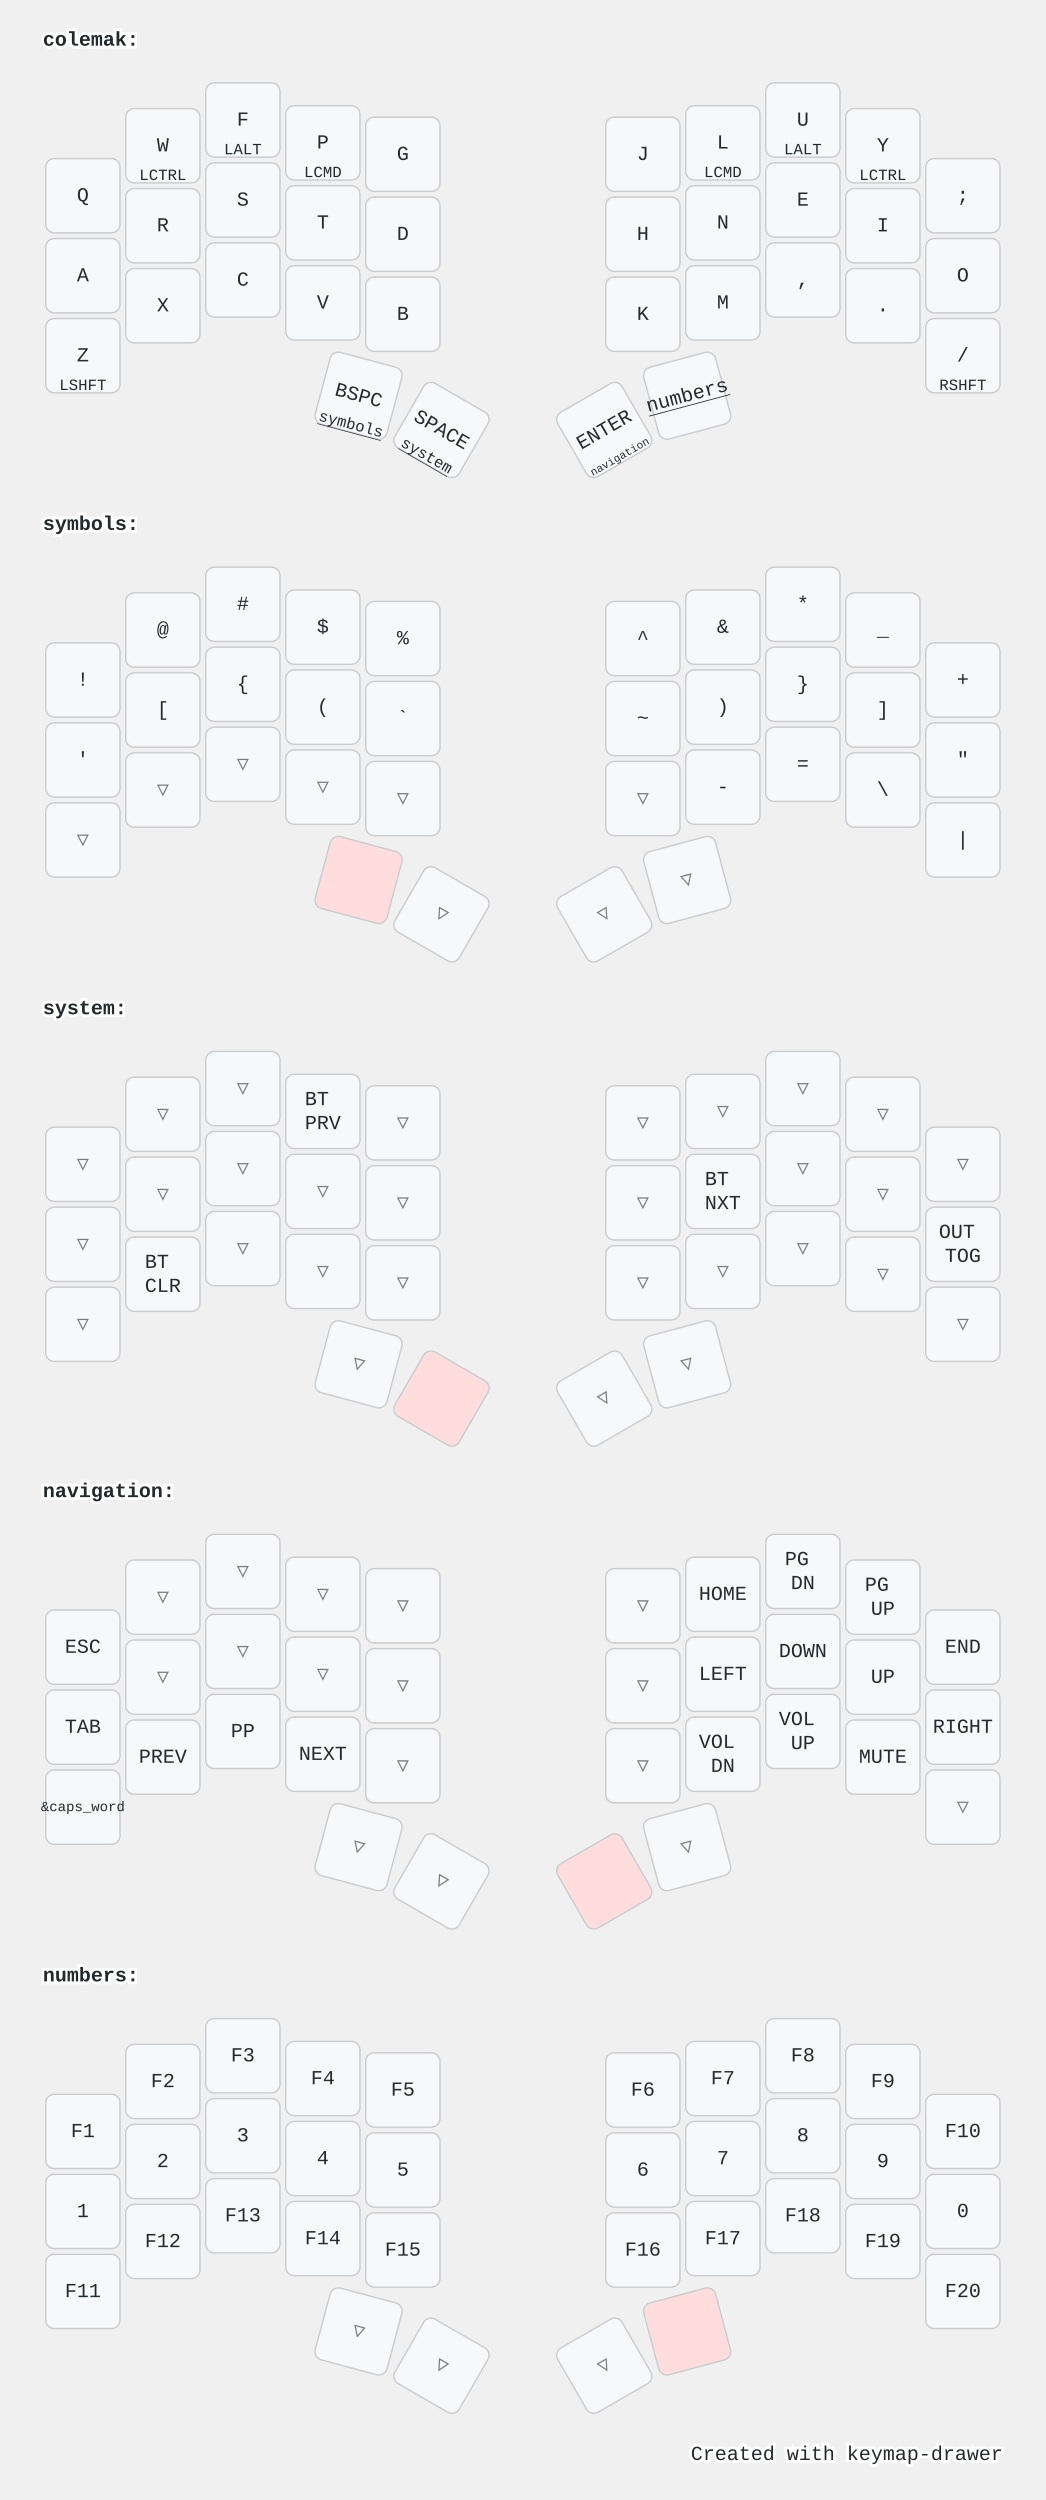
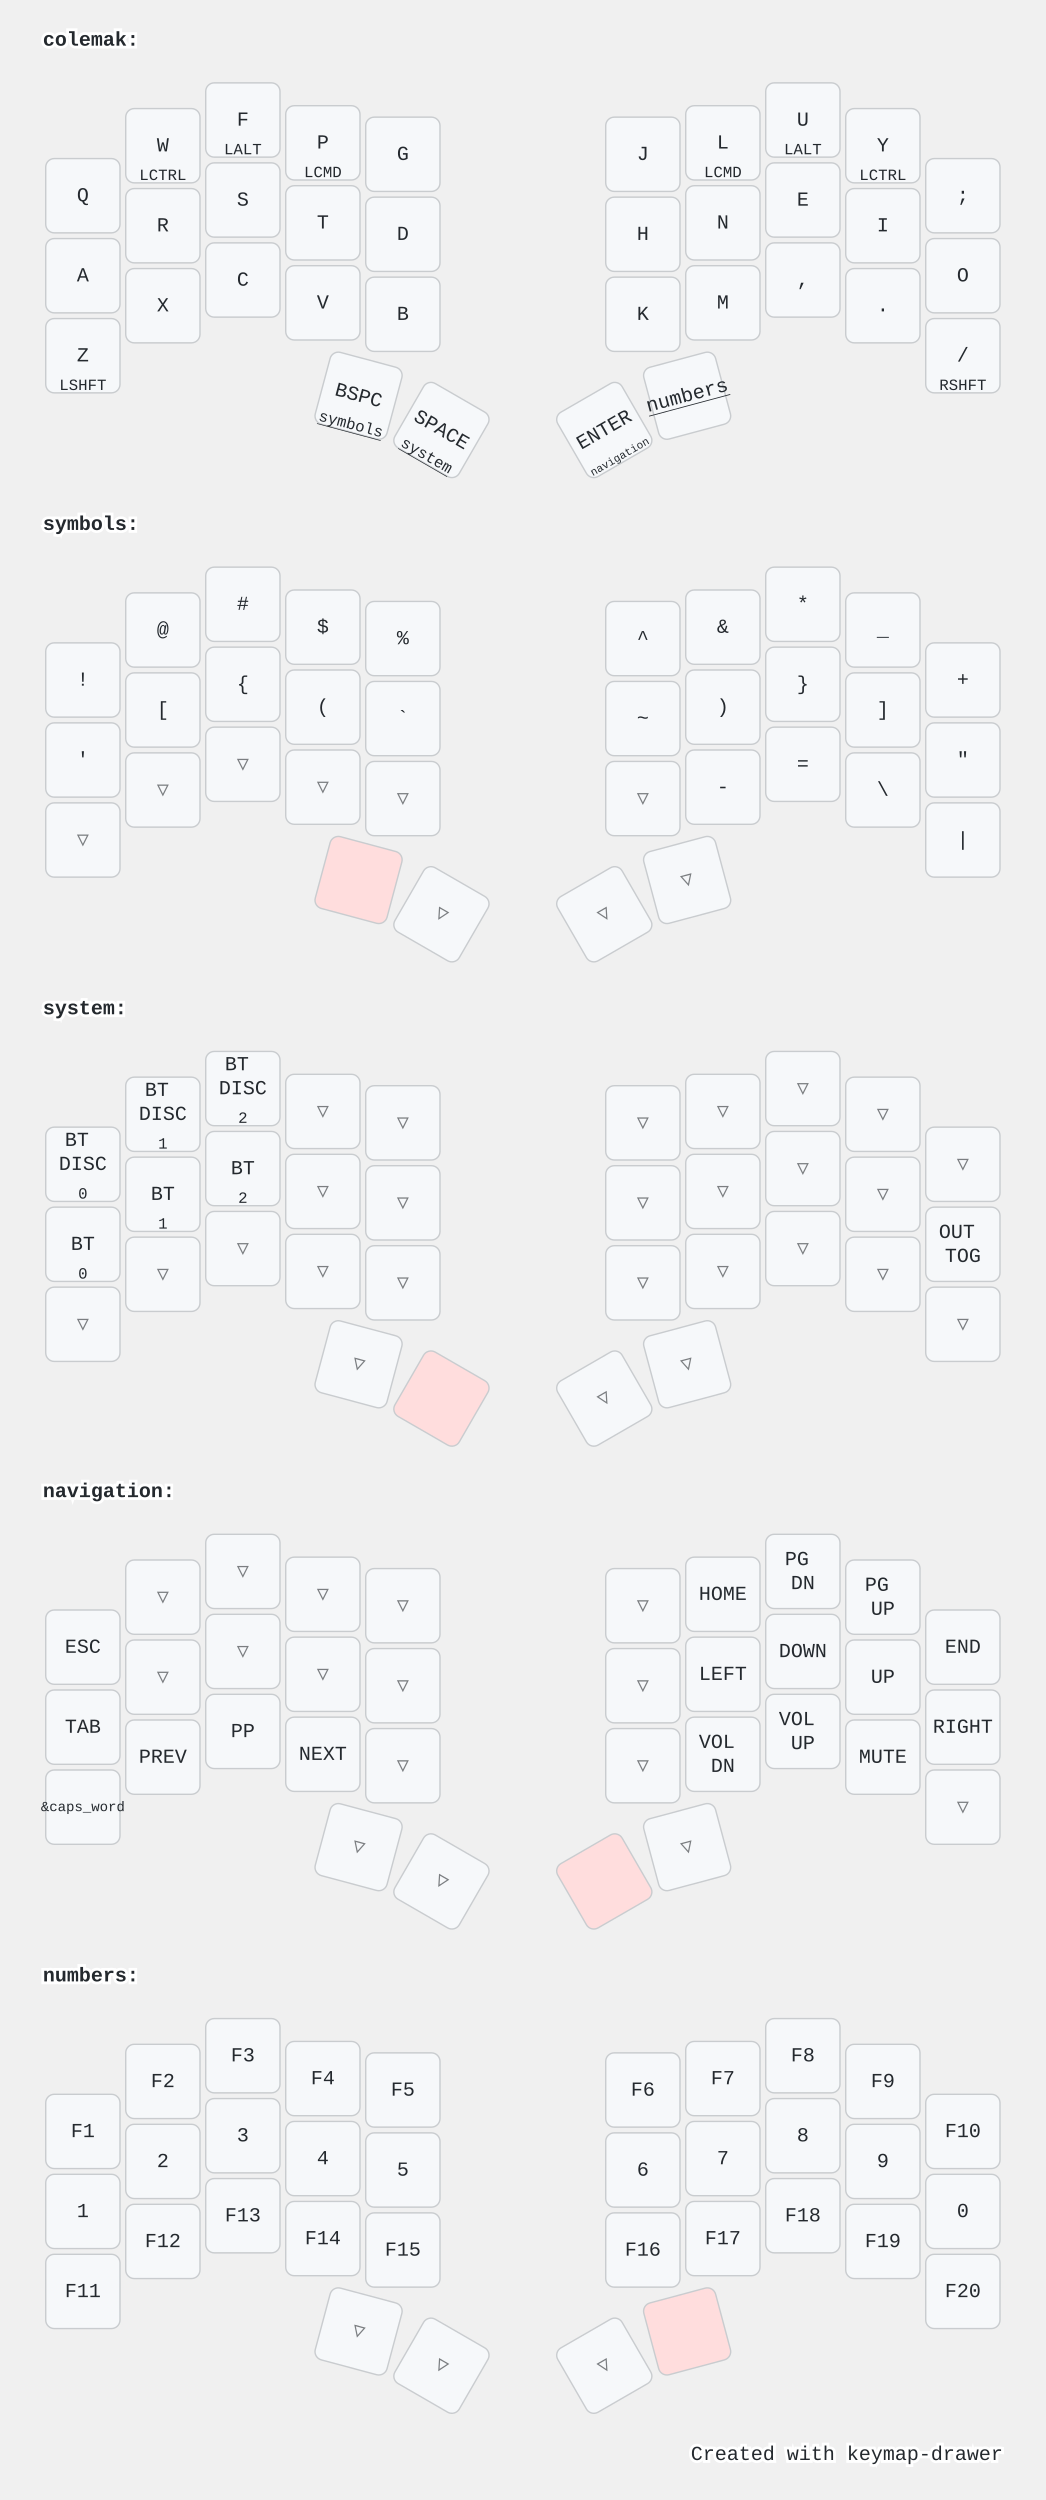
<svg xmlns="http://www.w3.org/2000/svg" width="732" height="1750" viewBox="0 0 732 1750" class="keymap">
  <style>/* inherit to force styles through use tags */
svg path {
    fill: inherit;
}

/* font and background color specifications */
svg.keymap {
    font-family: SFMono-Regular,Consolas,Liberation Mono,Menlo,monospace;
    font-size: 14px;
    font-kerning: normal;
    text-rendering: optimizeLegibility;
    fill: #24292e;
}

/* default key styling */
rect.key {
    fill: #f6f8fa;
}

rect.key, rect.combo {
    stroke: #c9cccf;
    stroke-width: 1;
}

/* default key side styling, only used is draw_key_sides is set */
rect.side {
    filter: brightness(90%);
}

/* color accent for combo boxes */
rect.combo, rect.combo-separate {
    fill: #cdf;
}

/* color accent for held keys */
rect.held, rect.combo.held {
    fill: #fdd;
}

/* color accent for ghost (optional) keys */
rect.ghost, rect.combo.ghost {
    stroke-dasharray: 4, 4;
    stroke-width: 2;
}

text {
    text-anchor: middle;
    dominant-baseline: middle;
}

/* styling for layer labels */
text.label {
    font-weight: bold;
    text-anchor: start;
    stroke: white;
    stroke-width: 4;
    paint-order: stroke;
}

/* styling for optional footer */
text.footer {
    text-anchor: end;
    dominant-baseline: auto;
    stroke: white;
    stroke-width: 4;
    paint-order: stroke;
}

/* styling for combo tap, and key hold/shifted label text */
text.combo, text.hold, text.shifted {
    font-size: 11px;
}

text.hold {
    text-anchor: middle;
    dominant-baseline: auto;
}

text.shifted {
    text-anchor: middle;
    dominant-baseline: hanging;
}

text.layer-activator {
    text-decoration: underline;
}

/* styling for hold/shifted label text in combo box */
text.combo.hold, text.combo.shifted {
    font-size: 8px;
}

/* lighter symbol for transparent keys */
text.trans {
    fill: #7b7e81;
}

/* styling for combo dendrons */
path.combo {
    stroke-width: 1;
    stroke: gray;
    fill: none;
}

/* Start Tabler Icons Cleanup */
/* cannot use height/width with glyphs */
.icon-tabler &gt; path {
    fill: inherit;
    stroke: inherit;
    stroke-width: 2;
}
/* hide tabler's default box */
.icon-tabler &gt; path[stroke="none"][fill="none"] {
    visibility: hidden;
}
/* End Tabler Icons Cleanup */

@media (prefers-color-scheme: dark) {
svg.keymap { fill: #d1d6db; }
rect.key { fill: #3f4750; }
rect.key, rect.combo { stroke: #60666c; }
rect.combo, rect.combo-separate { fill: #1f3d7a; }
rect.held, rect.combo.held { fill: #854747; }
text.label, text.footer { stroke: black; }
text.trans { fill: #7e8184; }
path.combo { stroke: #7f7f7f; }

}</style>
  <g transform="translate(30, 0)" class="layer-colemak">
    <text x="0" y="28" class="label" id="colemak">colemak:</text>
    <g transform="translate(0, 56)">
      <g transform="translate(28, 81)" class="key keypos-0">
        <rect rx="6" ry="6" x="-26" y="-26" width="52" height="52" class="key" />
        <text x="0" y="0" class="key tap">Q</text>
      </g>
      <g transform="translate(84, 46)" class="key keypos-1">
        <rect rx="6" ry="6" x="-26" y="-26" width="52" height="52" class="key" />
        <text x="0" y="0" class="key tap">W</text>
        <text x="0" y="24" class="key hold">LCTRL</text>
      </g>
      <g transform="translate(140, 28)" class="key keypos-2">
        <rect rx="6" ry="6" x="-26" y="-26" width="52" height="52" class="key" />
        <text x="0" y="0" class="key tap">F</text>
        <text x="0" y="24" class="key hold">LALT</text>
      </g>
      <g transform="translate(196, 44)" class="key keypos-3">
        <rect rx="6" ry="6" x="-26" y="-26" width="52" height="52" class="key" />
        <text x="0" y="0" class="key tap">P</text>
        <text x="0" y="24" class="key hold">LCMD</text>
      </g>
      <g transform="translate(252, 52)" class="key keypos-4">
        <rect rx="6" ry="6" x="-26" y="-26" width="52" height="52" class="key" />
        <text x="0" y="0" class="key tap">G</text>
      </g>
      <g transform="translate(420, 52)" class="key keypos-5">
        <rect rx="6" ry="6" x="-26" y="-26" width="52" height="52" class="key" />
        <text x="0" y="0" class="key tap">J</text>
      </g>
      <g transform="translate(476, 44)" class="key keypos-6">
        <rect rx="6" ry="6" x="-26" y="-26" width="52" height="52" class="key" />
        <text x="0" y="0" class="key tap">L</text>
        <text x="0" y="24" class="key hold">LCMD</text>
      </g>
      <g transform="translate(532, 28)" class="key keypos-7">
        <rect rx="6" ry="6" x="-26" y="-26" width="52" height="52" class="key" />
        <text x="0" y="0" class="key tap">U</text>
        <text x="0" y="24" class="key hold">LALT</text>
      </g>
      <g transform="translate(588, 46)" class="key keypos-8">
        <rect rx="6" ry="6" x="-26" y="-26" width="52" height="52" class="key" />
        <text x="0" y="0" class="key tap">Y</text>
        <text x="0" y="24" class="key hold">LCTRL</text>
      </g>
      <g transform="translate(644, 81)" class="key keypos-9">
        <rect rx="6" ry="6" x="-26" y="-26" width="52" height="52" class="key" />
        <text x="0" y="0" class="key tap">;</text>
      </g>
      <g transform="translate(28, 137)" class="key keypos-10">
        <rect rx="6" ry="6" x="-26" y="-26" width="52" height="52" class="key" />
        <text x="0" y="0" class="key tap">A</text>
      </g>
      <g transform="translate(84, 102)" class="key keypos-11">
        <rect rx="6" ry="6" x="-26" y="-26" width="52" height="52" class="key" />
        <text x="0" y="0" class="key tap">R</text>
      </g>
      <g transform="translate(140, 84)" class="key keypos-12">
        <rect rx="6" ry="6" x="-26" y="-26" width="52" height="52" class="key" />
        <text x="0" y="0" class="key tap">S</text>
      </g>
      <g transform="translate(196, 100)" class="key keypos-13">
        <rect rx="6" ry="6" x="-26" y="-26" width="52" height="52" class="key" />
        <text x="0" y="0" class="key tap">T</text>
      </g>
      <g transform="translate(252, 108)" class="key keypos-14">
        <rect rx="6" ry="6" x="-26" y="-26" width="52" height="52" class="key" />
        <text x="0" y="0" class="key tap">D</text>
      </g>
      <g transform="translate(420, 108)" class="key keypos-15">
        <rect rx="6" ry="6" x="-26" y="-26" width="52" height="52" class="key" />
        <text x="0" y="0" class="key tap">H</text>
      </g>
      <g transform="translate(476, 100)" class="key keypos-16">
        <rect rx="6" ry="6" x="-26" y="-26" width="52" height="52" class="key" />
        <text x="0" y="0" class="key tap">N</text>
      </g>
      <g transform="translate(532, 84)" class="key keypos-17">
        <rect rx="6" ry="6" x="-26" y="-26" width="52" height="52" class="key" />
        <text x="0" y="0" class="key tap">E</text>
      </g>
      <g transform="translate(588, 102)" class="key keypos-18">
        <rect rx="6" ry="6" x="-26" y="-26" width="52" height="52" class="key" />
        <text x="0" y="0" class="key tap">I</text>
      </g>
      <g transform="translate(644, 137)" class="key keypos-19">
        <rect rx="6" ry="6" x="-26" y="-26" width="52" height="52" class="key" />
        <text x="0" y="0" class="key tap">O</text>
      </g>
      <g transform="translate(28, 193)" class="key keypos-20">
        <rect rx="6" ry="6" x="-26" y="-26" width="52" height="52" class="key" />
        <text x="0" y="0" class="key tap">Z</text>
        <text x="0" y="24" class="key hold">LSHFT</text>
      </g>
      <g transform="translate(84, 158)" class="key keypos-21">
        <rect rx="6" ry="6" x="-26" y="-26" width="52" height="52" class="key" />
        <text x="0" y="0" class="key tap">X</text>
      </g>
      <g transform="translate(140, 140)" class="key keypos-22">
        <rect rx="6" ry="6" x="-26" y="-26" width="52" height="52" class="key" />
        <text x="0" y="0" class="key tap">C</text>
      </g>
      <g transform="translate(196, 156)" class="key keypos-23">
        <rect rx="6" ry="6" x="-26" y="-26" width="52" height="52" class="key" />
        <text x="0" y="0" class="key tap">V</text>
      </g>
      <g transform="translate(252, 164)" class="key keypos-24">
        <rect rx="6" ry="6" x="-26" y="-26" width="52" height="52" class="key" />
        <text x="0" y="0" class="key tap">B</text>
      </g>
      <g transform="translate(420, 164)" class="key keypos-25">
        <rect rx="6" ry="6" x="-26" y="-26" width="52" height="52" class="key" />
        <text x="0" y="0" class="key tap">K</text>
      </g>
      <g transform="translate(476, 156)" class="key keypos-26">
        <rect rx="6" ry="6" x="-26" y="-26" width="52" height="52" class="key" />
        <text x="0" y="0" class="key tap">M</text>
      </g>
      <g transform="translate(532, 140)" class="key keypos-27">
        <rect rx="6" ry="6" x="-26" y="-26" width="52" height="52" class="key" />
        <text x="0" y="0" class="key tap">,</text>
      </g>
      <g transform="translate(588, 158)" class="key keypos-28">
        <rect rx="6" ry="6" x="-26" y="-26" width="52" height="52" class="key" />
        <text x="0" y="0" class="key tap">.</text>
      </g>
      <g transform="translate(644, 193)" class="key keypos-29">
        <rect rx="6" ry="6" x="-26" y="-26" width="52" height="52" class="key" />
        <text x="0" y="0" class="key tap">/</text>
        <text x="0" y="24" class="key hold">RSHFT</text>
      </g>
      <g transform="translate(221, 221) rotate(15.0)" class="key keypos-30">
        <rect rx="6" ry="6" x="-26" y="-26" width="52" height="52" class="key" />
        <text x="0" y="0" class="key tap">BSPC</text>
        <a href="#symbols">
          <text x="0" y="24" class="key hold layer-activator">symbols</text>
        </a>
      </g>
      <g transform="translate(279, 245) rotate(30.0)" class="key keypos-31">
        <rect rx="6" ry="6" x="-26" y="-26" width="52" height="52" class="key" />
        <text x="0" y="0" class="key tap">SPACE</text>
        <a href="#system">
          <text x="0" y="24" class="key hold layer-activator">system</text>
        </a>
      </g>
      <g transform="translate(393, 245) rotate(-30.0)" class="key keypos-32">
        <rect rx="6" ry="6" x="-26" y="-26" width="52" height="52" class="key" />
        <text x="0" y="0" class="key tap">ENTER</text>
        <a href="#navigation">
          <text x="0" y="24" class="key hold layer-activator">
            <tspan style="font-size: 70%">navigation</tspan>
          </text>
        </a>
      </g>
      <g transform="translate(451, 221) rotate(-15.0)" class="key keypos-33">
        <rect rx="6" ry="6" x="-26" y="-26" width="52" height="52" class="key" />
        <a href="#numbers">
          <text x="0" y="0" class="key tap layer-activator">numbers</text>
        </a>
      </g>
    </g>
  </g>
  <g transform="translate(30, 339)" class="layer-symbols">
    <text x="0" y="28" class="label" id="symbols">symbols:</text>
    <g transform="translate(0, 56)">
      <g transform="translate(28, 81)" class="key keypos-0">
        <rect rx="6" ry="6" x="-26" y="-26" width="52" height="52" class="key" />
        <text x="0" y="0" class="key tap">!</text>
      </g>
      <g transform="translate(84, 46)" class="key keypos-1">
        <rect rx="6" ry="6" x="-26" y="-26" width="52" height="52" class="key" />
        <text x="0" y="0" class="key tap">@</text>
      </g>
      <g transform="translate(140, 28)" class="key keypos-2">
        <rect rx="6" ry="6" x="-26" y="-26" width="52" height="52" class="key" />
        <text x="0" y="0" class="key tap">#</text>
      </g>
      <g transform="translate(196, 44)" class="key keypos-3">
        <rect rx="6" ry="6" x="-26" y="-26" width="52" height="52" class="key" />
        <text x="0" y="0" class="key tap">$</text>
      </g>
      <g transform="translate(252, 52)" class="key keypos-4">
        <rect rx="6" ry="6" x="-26" y="-26" width="52" height="52" class="key" />
        <text x="0" y="0" class="key tap">%</text>
      </g>
      <g transform="translate(420, 52)" class="key keypos-5">
        <rect rx="6" ry="6" x="-26" y="-26" width="52" height="52" class="key" />
        <text x="0" y="0" class="key tap">^</text>
      </g>
      <g transform="translate(476, 44)" class="key keypos-6">
        <rect rx="6" ry="6" x="-26" y="-26" width="52" height="52" class="key" />
        <text x="0" y="0" class="key tap">&amp;</text>
      </g>
      <g transform="translate(532, 28)" class="key keypos-7">
        <rect rx="6" ry="6" x="-26" y="-26" width="52" height="52" class="key" />
        <text x="0" y="0" class="key tap">*</text>
      </g>
      <g transform="translate(588, 46)" class="key keypos-8">
        <rect rx="6" ry="6" x="-26" y="-26" width="52" height="52" class="key" />
        <text x="0" y="0" class="key tap">_</text>
      </g>
      <g transform="translate(644, 81)" class="key keypos-9">
        <rect rx="6" ry="6" x="-26" y="-26" width="52" height="52" class="key" />
        <text x="0" y="0" class="key tap">+</text>
      </g>
      <g transform="translate(28, 137)" class="key keypos-10">
        <rect rx="6" ry="6" x="-26" y="-26" width="52" height="52" class="key" />
        <text x="0" y="0" class="key tap">'</text>
      </g>
      <g transform="translate(84, 102)" class="key keypos-11">
        <rect rx="6" ry="6" x="-26" y="-26" width="52" height="52" class="key" />
        <text x="0" y="0" class="key tap">[</text>
      </g>
      <g transform="translate(140, 84)" class="key keypos-12">
        <rect rx="6" ry="6" x="-26" y="-26" width="52" height="52" class="key" />
        <text x="0" y="0" class="key tap">{</text>
      </g>
      <g transform="translate(196, 100)" class="key keypos-13">
        <rect rx="6" ry="6" x="-26" y="-26" width="52" height="52" class="key" />
        <text x="0" y="0" class="key tap">(</text>
      </g>
      <g transform="translate(252, 108)" class="key keypos-14">
        <rect rx="6" ry="6" x="-26" y="-26" width="52" height="52" class="key" />
        <text x="0" y="0" class="key tap">`</text>
      </g>
      <g transform="translate(420, 108)" class="key keypos-15">
        <rect rx="6" ry="6" x="-26" y="-26" width="52" height="52" class="key" />
        <text x="0" y="0" class="key tap">~</text>
      </g>
      <g transform="translate(476, 100)" class="key keypos-16">
        <rect rx="6" ry="6" x="-26" y="-26" width="52" height="52" class="key" />
        <text x="0" y="0" class="key tap">)</text>
      </g>
      <g transform="translate(532, 84)" class="key keypos-17">
        <rect rx="6" ry="6" x="-26" y="-26" width="52" height="52" class="key" />
        <text x="0" y="0" class="key tap">}</text>
      </g>
      <g transform="translate(588, 102)" class="key keypos-18">
        <rect rx="6" ry="6" x="-26" y="-26" width="52" height="52" class="key" />
        <text x="0" y="0" class="key tap">]</text>
      </g>
      <g transform="translate(644, 137)" class="key keypos-19">
        <rect rx="6" ry="6" x="-26" y="-26" width="52" height="52" class="key" />
        <text x="0" y="0" class="key tap">"</text>
      </g>
      <g transform="translate(28, 193)" class="key trans keypos-20">
        <rect rx="6" ry="6" x="-26" y="-26" width="52" height="52" class="key trans" />
        <text x="0" y="0" class="key trans tap">▽</text>
      </g>
      <g transform="translate(84, 158)" class="key trans keypos-21">
        <rect rx="6" ry="6" x="-26" y="-26" width="52" height="52" class="key trans" />
        <text x="0" y="0" class="key trans tap">▽</text>
      </g>
      <g transform="translate(140, 140)" class="key trans keypos-22">
        <rect rx="6" ry="6" x="-26" y="-26" width="52" height="52" class="key trans" />
        <text x="0" y="0" class="key trans tap">▽</text>
      </g>
      <g transform="translate(196, 156)" class="key trans keypos-23">
        <rect rx="6" ry="6" x="-26" y="-26" width="52" height="52" class="key trans" />
        <text x="0" y="0" class="key trans tap">▽</text>
      </g>
      <g transform="translate(252, 164)" class="key trans keypos-24">
        <rect rx="6" ry="6" x="-26" y="-26" width="52" height="52" class="key trans" />
        <text x="0" y="0" class="key trans tap">▽</text>
      </g>
      <g transform="translate(420, 164)" class="key trans keypos-25">
        <rect rx="6" ry="6" x="-26" y="-26" width="52" height="52" class="key trans" />
        <text x="0" y="0" class="key trans tap">▽</text>
      </g>
      <g transform="translate(476, 156)" class="key keypos-26">
        <rect rx="6" ry="6" x="-26" y="-26" width="52" height="52" class="key" />
        <text x="0" y="0" class="key tap">-</text>
      </g>
      <g transform="translate(532, 140)" class="key keypos-27">
        <rect rx="6" ry="6" x="-26" y="-26" width="52" height="52" class="key" />
        <text x="0" y="0" class="key tap">=</text>
      </g>
      <g transform="translate(588, 158)" class="key keypos-28">
        <rect rx="6" ry="6" x="-26" y="-26" width="52" height="52" class="key" />
        <text x="0" y="0" class="key tap">\</text>
      </g>
      <g transform="translate(644, 193)" class="key keypos-29">
        <rect rx="6" ry="6" x="-26" y="-26" width="52" height="52" class="key" />
        <text x="0" y="0" class="key tap">|</text>
      </g>
      <g transform="translate(221, 221) rotate(15.0)" class="key held keypos-30">
        <rect rx="6" ry="6" x="-26" y="-26" width="52" height="52" class="key held" />
      </g>
      <g transform="translate(279, 245) rotate(30.0)" class="key trans keypos-31">
        <rect rx="6" ry="6" x="-26" y="-26" width="52" height="52" class="key trans" />
        <text x="0" y="0" class="key trans tap">▽</text>
      </g>
      <g transform="translate(393, 245) rotate(-30.0)" class="key trans keypos-32">
        <rect rx="6" ry="6" x="-26" y="-26" width="52" height="52" class="key trans" />
        <text x="0" y="0" class="key trans tap">▽</text>
      </g>
      <g transform="translate(451, 221) rotate(-15.0)" class="key trans keypos-33">
        <rect rx="6" ry="6" x="-26" y="-26" width="52" height="52" class="key trans" />
        <text x="0" y="0" class="key trans tap">▽</text>
      </g>
    </g>
  </g>
  <g transform="translate(30, 678)" class="layer-system">
    <text x="0" y="28" class="label" id="system">system:</text>
    <g transform="translate(0, 56)">
-       <g transform="translate(28, 81)" class="key trans keypos-0">
-         <rect rx="6" ry="6" x="-26" y="-26" width="52" height="52" class="key trans" />
-         <text x="0" y="0" class="key trans tap">▽</text>
-       </g>
-       <g transform="translate(84, 46)" class="key trans keypos-1">
-         <rect rx="6" ry="6" x="-26" y="-26" width="52" height="52" class="key trans" />
-         <text x="0" y="0" class="key trans tap">▽</text>
-       </g>
-       <g transform="translate(140, 28)" class="key trans keypos-2">
-         <rect rx="6" ry="6" x="-26" y="-26" width="52" height="52" class="key trans" />
-         <text x="0" y="0" class="key trans tap">▽</text>
-       </g>
-       <g transform="translate(196, 44)" class="key keypos-3">
+       <g transform="translate(28, 81)" class="key keypos-0">
        <rect rx="6" ry="6" x="-26" y="-26" width="52" height="52" class="key" />
        <text x="0" y="0" class="key tap">
-           <tspan x="0" dy="-0.6em">BT</tspan>
-           <tspan x="0" dy="1.2em">PRV</tspan>
+           <tspan x="0" dy="-1.2em">BT</tspan>
+           <tspan x="0" dy="1.2em">DISC</tspan>
        </text>
+         <text x="0" y="24" class="key hold">0</text>
+       </g>
+       <g transform="translate(84, 46)" class="key keypos-1">
+         <rect rx="6" ry="6" x="-26" y="-26" width="52" height="52" class="key" />
+         <text x="0" y="0" class="key tap">
+           <tspan x="0" dy="-1.2em">BT</tspan>
+           <tspan x="0" dy="1.2em">DISC</tspan>
+         </text>
+         <text x="0" y="24" class="key hold">1</text>
+       </g>
+       <g transform="translate(140, 28)" class="key keypos-2">
+         <rect rx="6" ry="6" x="-26" y="-26" width="52" height="52" class="key" />
+         <text x="0" y="0" class="key tap">
+           <tspan x="0" dy="-1.2em">BT</tspan>
+           <tspan x="0" dy="1.2em">DISC</tspan>
+         </text>
+         <text x="0" y="24" class="key hold">2</text>
+       </g>
+       <g transform="translate(196, 44)" class="key trans keypos-3">
+         <rect rx="6" ry="6" x="-26" y="-26" width="52" height="52" class="key trans" />
+         <text x="0" y="0" class="key trans tap">▽</text>
      </g>
      <g transform="translate(252, 52)" class="key trans keypos-4">
        <rect rx="6" ry="6" x="-26" y="-26" width="52" height="52" class="key trans" />
        <text x="0" y="0" class="key trans tap">▽</text>
      </g>
      <g transform="translate(420, 52)" class="key trans keypos-5">
        <rect rx="6" ry="6" x="-26" y="-26" width="52" height="52" class="key trans" />
        <text x="0" y="0" class="key trans tap">▽</text>
      </g>
      <g transform="translate(476, 44)" class="key trans keypos-6">
        <rect rx="6" ry="6" x="-26" y="-26" width="52" height="52" class="key trans" />
        <text x="0" y="0" class="key trans tap">▽</text>
      </g>
      <g transform="translate(532, 28)" class="key trans keypos-7">
        <rect rx="6" ry="6" x="-26" y="-26" width="52" height="52" class="key trans" />
        <text x="0" y="0" class="key trans tap">▽</text>
      </g>
      <g transform="translate(588, 46)" class="key trans keypos-8">
        <rect rx="6" ry="6" x="-26" y="-26" width="52" height="52" class="key trans" />
        <text x="0" y="0" class="key trans tap">▽</text>
      </g>
      <g transform="translate(644, 81)" class="key trans keypos-9">
        <rect rx="6" ry="6" x="-26" y="-26" width="52" height="52" class="key trans" />
        <text x="0" y="0" class="key trans tap">▽</text>
      </g>
-       <g transform="translate(28, 137)" class="key trans keypos-10">
-         <rect rx="6" ry="6" x="-26" y="-26" width="52" height="52" class="key trans" />
-         <text x="0" y="0" class="key trans tap">▽</text>
-       </g>
-       <g transform="translate(84, 102)" class="key trans keypos-11">
-         <rect rx="6" ry="6" x="-26" y="-26" width="52" height="52" class="key trans" />
-         <text x="0" y="0" class="key trans tap">▽</text>
-       </g>
-       <g transform="translate(140, 84)" class="key trans keypos-12">
-         <rect rx="6" ry="6" x="-26" y="-26" width="52" height="52" class="key trans" />
-         <text x="0" y="0" class="key trans tap">▽</text>
+       <g transform="translate(28, 137)" class="key keypos-10">
+         <rect rx="6" ry="6" x="-26" y="-26" width="52" height="52" class="key" />
+         <text x="0" y="0" class="key tap">BT</text>
+         <text x="0" y="24" class="key hold">0</text>
+       </g>
+       <g transform="translate(84, 102)" class="key keypos-11">
+         <rect rx="6" ry="6" x="-26" y="-26" width="52" height="52" class="key" />
+         <text x="0" y="0" class="key tap">BT</text>
+         <text x="0" y="24" class="key hold">1</text>
+       </g>
+       <g transform="translate(140, 84)" class="key keypos-12">
+         <rect rx="6" ry="6" x="-26" y="-26" width="52" height="52" class="key" />
+         <text x="0" y="0" class="key tap">BT</text>
+         <text x="0" y="24" class="key hold">2</text>
      </g>
      <g transform="translate(196, 100)" class="key trans keypos-13">
        <rect rx="6" ry="6" x="-26" y="-26" width="52" height="52" class="key trans" />
        <text x="0" y="0" class="key trans tap">▽</text>
      </g>
      <g transform="translate(252, 108)" class="key trans keypos-14">
        <rect rx="6" ry="6" x="-26" y="-26" width="52" height="52" class="key trans" />
        <text x="0" y="0" class="key trans tap">▽</text>
      </g>
      <g transform="translate(420, 108)" class="key trans keypos-15">
        <rect rx="6" ry="6" x="-26" y="-26" width="52" height="52" class="key trans" />
        <text x="0" y="0" class="key trans tap">▽</text>
      </g>
-       <g transform="translate(476, 100)" class="key keypos-16">
-         <rect rx="6" ry="6" x="-26" y="-26" width="52" height="52" class="key" />
-         <text x="0" y="0" class="key tap">
-           <tspan x="0" dy="-0.6em">BT</tspan>
-           <tspan x="0" dy="1.2em">NXT</tspan>
-         </text>
+       <g transform="translate(476, 100)" class="key trans keypos-16">
+         <rect rx="6" ry="6" x="-26" y="-26" width="52" height="52" class="key trans" />
+         <text x="0" y="0" class="key trans tap">▽</text>
      </g>
      <g transform="translate(532, 84)" class="key trans keypos-17">
        <rect rx="6" ry="6" x="-26" y="-26" width="52" height="52" class="key trans" />
        <text x="0" y="0" class="key trans tap">▽</text>
      </g>
      <g transform="translate(588, 102)" class="key trans keypos-18">
        <rect rx="6" ry="6" x="-26" y="-26" width="52" height="52" class="key trans" />
        <text x="0" y="0" class="key trans tap">▽</text>
      </g>
      <g transform="translate(644, 137)" class="key keypos-19">
        <rect rx="6" ry="6" x="-26" y="-26" width="52" height="52" class="key" />
        <text x="0" y="0" class="key tap">
          <tspan x="0" dy="-0.6em">OUT</tspan>
          <tspan x="0" dy="1.2em">TOG</tspan>
        </text>
      </g>
      <g transform="translate(28, 193)" class="key trans keypos-20">
        <rect rx="6" ry="6" x="-26" y="-26" width="52" height="52" class="key trans" />
        <text x="0" y="0" class="key trans tap">▽</text>
      </g>
-       <g transform="translate(84, 158)" class="key keypos-21">
-         <rect rx="6" ry="6" x="-26" y="-26" width="52" height="52" class="key" />
-         <text x="0" y="0" class="key tap">
-           <tspan x="0" dy="-0.6em">BT</tspan>
-           <tspan x="0" dy="1.2em">CLR</tspan>
-         </text>
+       <g transform="translate(84, 158)" class="key trans keypos-21">
+         <rect rx="6" ry="6" x="-26" y="-26" width="52" height="52" class="key trans" />
+         <text x="0" y="0" class="key trans tap">▽</text>
      </g>
      <g transform="translate(140, 140)" class="key trans keypos-22">
        <rect rx="6" ry="6" x="-26" y="-26" width="52" height="52" class="key trans" />
        <text x="0" y="0" class="key trans tap">▽</text>
      </g>
      <g transform="translate(196, 156)" class="key trans keypos-23">
        <rect rx="6" ry="6" x="-26" y="-26" width="52" height="52" class="key trans" />
        <text x="0" y="0" class="key trans tap">▽</text>
      </g>
      <g transform="translate(252, 164)" class="key trans keypos-24">
        <rect rx="6" ry="6" x="-26" y="-26" width="52" height="52" class="key trans" />
        <text x="0" y="0" class="key trans tap">▽</text>
      </g>
      <g transform="translate(420, 164)" class="key trans keypos-25">
        <rect rx="6" ry="6" x="-26" y="-26" width="52" height="52" class="key trans" />
        <text x="0" y="0" class="key trans tap">▽</text>
      </g>
      <g transform="translate(476, 156)" class="key trans keypos-26">
        <rect rx="6" ry="6" x="-26" y="-26" width="52" height="52" class="key trans" />
        <text x="0" y="0" class="key trans tap">▽</text>
      </g>
      <g transform="translate(532, 140)" class="key trans keypos-27">
        <rect rx="6" ry="6" x="-26" y="-26" width="52" height="52" class="key trans" />
        <text x="0" y="0" class="key trans tap">▽</text>
      </g>
      <g transform="translate(588, 158)" class="key trans keypos-28">
        <rect rx="6" ry="6" x="-26" y="-26" width="52" height="52" class="key trans" />
        <text x="0" y="0" class="key trans tap">▽</text>
      </g>
      <g transform="translate(644, 193)" class="key trans keypos-29">
        <rect rx="6" ry="6" x="-26" y="-26" width="52" height="52" class="key trans" />
        <text x="0" y="0" class="key trans tap">▽</text>
      </g>
      <g transform="translate(221, 221) rotate(15.0)" class="key trans keypos-30">
        <rect rx="6" ry="6" x="-26" y="-26" width="52" height="52" class="key trans" />
        <text x="0" y="0" class="key trans tap">▽</text>
      </g>
      <g transform="translate(279, 245) rotate(30.0)" class="key held keypos-31">
        <rect rx="6" ry="6" x="-26" y="-26" width="52" height="52" class="key held" />
      </g>
      <g transform="translate(393, 245) rotate(-30.0)" class="key trans keypos-32">
        <rect rx="6" ry="6" x="-26" y="-26" width="52" height="52" class="key trans" />
        <text x="0" y="0" class="key trans tap">▽</text>
      </g>
      <g transform="translate(451, 221) rotate(-15.0)" class="key trans keypos-33">
        <rect rx="6" ry="6" x="-26" y="-26" width="52" height="52" class="key trans" />
        <text x="0" y="0" class="key trans tap">▽</text>
      </g>
    </g>
  </g>
  <g transform="translate(30, 1016)" class="layer-navigation">
    <text x="0" y="28" class="label" id="navigation">navigation:</text>
    <g transform="translate(0, 56)">
      <g transform="translate(28, 81)" class="key keypos-0">
        <rect rx="6" ry="6" x="-26" y="-26" width="52" height="52" class="key" />
        <text x="0" y="0" class="key tap">ESC</text>
      </g>
      <g transform="translate(84, 46)" class="key trans keypos-1">
        <rect rx="6" ry="6" x="-26" y="-26" width="52" height="52" class="key trans" />
        <text x="0" y="0" class="key trans tap">▽</text>
      </g>
      <g transform="translate(140, 28)" class="key trans keypos-2">
        <rect rx="6" ry="6" x="-26" y="-26" width="52" height="52" class="key trans" />
        <text x="0" y="0" class="key trans tap">▽</text>
      </g>
      <g transform="translate(196, 44)" class="key trans keypos-3">
        <rect rx="6" ry="6" x="-26" y="-26" width="52" height="52" class="key trans" />
        <text x="0" y="0" class="key trans tap">▽</text>
      </g>
      <g transform="translate(252, 52)" class="key trans keypos-4">
        <rect rx="6" ry="6" x="-26" y="-26" width="52" height="52" class="key trans" />
        <text x="0" y="0" class="key trans tap">▽</text>
      </g>
      <g transform="translate(420, 52)" class="key trans keypos-5">
        <rect rx="6" ry="6" x="-26" y="-26" width="52" height="52" class="key trans" />
        <text x="0" y="0" class="key trans tap">▽</text>
      </g>
      <g transform="translate(476, 44)" class="key keypos-6">
        <rect rx="6" ry="6" x="-26" y="-26" width="52" height="52" class="key" />
        <text x="0" y="0" class="key tap">HOME</text>
      </g>
      <g transform="translate(532, 28)" class="key keypos-7">
        <rect rx="6" ry="6" x="-26" y="-26" width="52" height="52" class="key" />
        <text x="0" y="0" class="key tap">
          <tspan x="0" dy="-0.6em">PG</tspan>
          <tspan x="0" dy="1.2em">DN</tspan>
        </text>
      </g>
      <g transform="translate(588, 46)" class="key keypos-8">
        <rect rx="6" ry="6" x="-26" y="-26" width="52" height="52" class="key" />
        <text x="0" y="0" class="key tap">
          <tspan x="0" dy="-0.6em">PG</tspan>
          <tspan x="0" dy="1.2em">UP</tspan>
        </text>
      </g>
      <g transform="translate(644, 81)" class="key keypos-9">
        <rect rx="6" ry="6" x="-26" y="-26" width="52" height="52" class="key" />
        <text x="0" y="0" class="key tap">END</text>
      </g>
      <g transform="translate(28, 137)" class="key keypos-10">
        <rect rx="6" ry="6" x="-26" y="-26" width="52" height="52" class="key" />
        <text x="0" y="0" class="key tap">TAB</text>
      </g>
      <g transform="translate(84, 102)" class="key trans keypos-11">
        <rect rx="6" ry="6" x="-26" y="-26" width="52" height="52" class="key trans" />
        <text x="0" y="0" class="key trans tap">▽</text>
      </g>
      <g transform="translate(140, 84)" class="key trans keypos-12">
        <rect rx="6" ry="6" x="-26" y="-26" width="52" height="52" class="key trans" />
        <text x="0" y="0" class="key trans tap">▽</text>
      </g>
      <g transform="translate(196, 100)" class="key trans keypos-13">
        <rect rx="6" ry="6" x="-26" y="-26" width="52" height="52" class="key trans" />
        <text x="0" y="0" class="key trans tap">▽</text>
      </g>
      <g transform="translate(252, 108)" class="key trans keypos-14">
        <rect rx="6" ry="6" x="-26" y="-26" width="52" height="52" class="key trans" />
        <text x="0" y="0" class="key trans tap">▽</text>
      </g>
      <g transform="translate(420, 108)" class="key trans keypos-15">
        <rect rx="6" ry="6" x="-26" y="-26" width="52" height="52" class="key trans" />
        <text x="0" y="0" class="key trans tap">▽</text>
      </g>
      <g transform="translate(476, 100)" class="key keypos-16">
        <rect rx="6" ry="6" x="-26" y="-26" width="52" height="52" class="key" />
        <text x="0" y="0" class="key tap">LEFT</text>
      </g>
      <g transform="translate(532, 84)" class="key keypos-17">
        <rect rx="6" ry="6" x="-26" y="-26" width="52" height="52" class="key" />
        <text x="0" y="0" class="key tap">DOWN</text>
      </g>
      <g transform="translate(588, 102)" class="key keypos-18">
        <rect rx="6" ry="6" x="-26" y="-26" width="52" height="52" class="key" />
        <text x="0" y="0" class="key tap">UP</text>
      </g>
      <g transform="translate(644, 137)" class="key keypos-19">
        <rect rx="6" ry="6" x="-26" y="-26" width="52" height="52" class="key" />
        <text x="0" y="0" class="key tap">RIGHT</text>
      </g>
      <g transform="translate(28, 193)" class="key keypos-20">
        <rect rx="6" ry="6" x="-26" y="-26" width="52" height="52" class="key" />
        <text x="0" y="0" class="key tap">
          <tspan style="font-size: 70%">&amp;caps_word</tspan>
        </text>
      </g>
      <g transform="translate(84, 158)" class="key keypos-21">
        <rect rx="6" ry="6" x="-26" y="-26" width="52" height="52" class="key" />
        <text x="0" y="0" class="key tap">PREV</text>
      </g>
      <g transform="translate(140, 140)" class="key keypos-22">
        <rect rx="6" ry="6" x="-26" y="-26" width="52" height="52" class="key" />
        <text x="0" y="0" class="key tap">PP</text>
      </g>
      <g transform="translate(196, 156)" class="key keypos-23">
        <rect rx="6" ry="6" x="-26" y="-26" width="52" height="52" class="key" />
        <text x="0" y="0" class="key tap">NEXT</text>
      </g>
      <g transform="translate(252, 164)" class="key trans keypos-24">
        <rect rx="6" ry="6" x="-26" y="-26" width="52" height="52" class="key trans" />
        <text x="0" y="0" class="key trans tap">▽</text>
      </g>
      <g transform="translate(420, 164)" class="key trans keypos-25">
        <rect rx="6" ry="6" x="-26" y="-26" width="52" height="52" class="key trans" />
        <text x="0" y="0" class="key trans tap">▽</text>
      </g>
      <g transform="translate(476, 156)" class="key keypos-26">
        <rect rx="6" ry="6" x="-26" y="-26" width="52" height="52" class="key" />
        <text x="0" y="0" class="key tap">
          <tspan x="0" dy="-0.6em">VOL</tspan>
          <tspan x="0" dy="1.2em">DN</tspan>
        </text>
      </g>
      <g transform="translate(532, 140)" class="key keypos-27">
        <rect rx="6" ry="6" x="-26" y="-26" width="52" height="52" class="key" />
        <text x="0" y="0" class="key tap">
          <tspan x="0" dy="-0.6em">VOL</tspan>
          <tspan x="0" dy="1.2em">UP</tspan>
        </text>
      </g>
      <g transform="translate(588, 158)" class="key keypos-28">
        <rect rx="6" ry="6" x="-26" y="-26" width="52" height="52" class="key" />
        <text x="0" y="0" class="key tap">MUTE</text>
      </g>
      <g transform="translate(644, 193)" class="key trans keypos-29">
        <rect rx="6" ry="6" x="-26" y="-26" width="52" height="52" class="key trans" />
        <text x="0" y="0" class="key trans tap">▽</text>
      </g>
      <g transform="translate(221, 221) rotate(15.0)" class="key trans keypos-30">
        <rect rx="6" ry="6" x="-26" y="-26" width="52" height="52" class="key trans" />
        <text x="0" y="0" class="key trans tap">▽</text>
      </g>
      <g transform="translate(279, 245) rotate(30.0)" class="key trans keypos-31">
        <rect rx="6" ry="6" x="-26" y="-26" width="52" height="52" class="key trans" />
        <text x="0" y="0" class="key trans tap">▽</text>
      </g>
      <g transform="translate(393, 245) rotate(-30.0)" class="key held keypos-32">
        <rect rx="6" ry="6" x="-26" y="-26" width="52" height="52" class="key held" />
      </g>
      <g transform="translate(451, 221) rotate(-15.0)" class="key trans keypos-33">
        <rect rx="6" ry="6" x="-26" y="-26" width="52" height="52" class="key trans" />
        <text x="0" y="0" class="key trans tap">▽</text>
      </g>
    </g>
  </g>
  <g transform="translate(30, 1355)" class="layer-numbers">
    <text x="0" y="28" class="label" id="numbers">numbers:</text>
    <g transform="translate(0, 56)">
      <g transform="translate(28, 81)" class="key keypos-0">
        <rect rx="6" ry="6" x="-26" y="-26" width="52" height="52" class="key" />
        <text x="0" y="0" class="key tap">F1</text>
      </g>
      <g transform="translate(84, 46)" class="key keypos-1">
        <rect rx="6" ry="6" x="-26" y="-26" width="52" height="52" class="key" />
        <text x="0" y="0" class="key tap">F2</text>
      </g>
      <g transform="translate(140, 28)" class="key keypos-2">
        <rect rx="6" ry="6" x="-26" y="-26" width="52" height="52" class="key" />
        <text x="0" y="0" class="key tap">F3</text>
      </g>
      <g transform="translate(196, 44)" class="key keypos-3">
        <rect rx="6" ry="6" x="-26" y="-26" width="52" height="52" class="key" />
        <text x="0" y="0" class="key tap">F4</text>
      </g>
      <g transform="translate(252, 52)" class="key keypos-4">
        <rect rx="6" ry="6" x="-26" y="-26" width="52" height="52" class="key" />
        <text x="0" y="0" class="key tap">F5</text>
      </g>
      <g transform="translate(420, 52)" class="key keypos-5">
        <rect rx="6" ry="6" x="-26" y="-26" width="52" height="52" class="key" />
        <text x="0" y="0" class="key tap">F6</text>
      </g>
      <g transform="translate(476, 44)" class="key keypos-6">
        <rect rx="6" ry="6" x="-26" y="-26" width="52" height="52" class="key" />
        <text x="0" y="0" class="key tap">F7</text>
      </g>
      <g transform="translate(532, 28)" class="key keypos-7">
        <rect rx="6" ry="6" x="-26" y="-26" width="52" height="52" class="key" />
        <text x="0" y="0" class="key tap">F8</text>
      </g>
      <g transform="translate(588, 46)" class="key keypos-8">
        <rect rx="6" ry="6" x="-26" y="-26" width="52" height="52" class="key" />
        <text x="0" y="0" class="key tap">F9</text>
      </g>
      <g transform="translate(644, 81)" class="key keypos-9">
        <rect rx="6" ry="6" x="-26" y="-26" width="52" height="52" class="key" />
        <text x="0" y="0" class="key tap">F10</text>
      </g>
      <g transform="translate(28, 137)" class="key keypos-10">
        <rect rx="6" ry="6" x="-26" y="-26" width="52" height="52" class="key" />
        <text x="0" y="0" class="key tap">1</text>
      </g>
      <g transform="translate(84, 102)" class="key keypos-11">
        <rect rx="6" ry="6" x="-26" y="-26" width="52" height="52" class="key" />
        <text x="0" y="0" class="key tap">2</text>
      </g>
      <g transform="translate(140, 84)" class="key keypos-12">
        <rect rx="6" ry="6" x="-26" y="-26" width="52" height="52" class="key" />
        <text x="0" y="0" class="key tap">3</text>
      </g>
      <g transform="translate(196, 100)" class="key keypos-13">
        <rect rx="6" ry="6" x="-26" y="-26" width="52" height="52" class="key" />
        <text x="0" y="0" class="key tap">4</text>
      </g>
      <g transform="translate(252, 108)" class="key keypos-14">
        <rect rx="6" ry="6" x="-26" y="-26" width="52" height="52" class="key" />
        <text x="0" y="0" class="key tap">5</text>
      </g>
      <g transform="translate(420, 108)" class="key keypos-15">
        <rect rx="6" ry="6" x="-26" y="-26" width="52" height="52" class="key" />
        <text x="0" y="0" class="key tap">6</text>
      </g>
      <g transform="translate(476, 100)" class="key keypos-16">
        <rect rx="6" ry="6" x="-26" y="-26" width="52" height="52" class="key" />
        <text x="0" y="0" class="key tap">7</text>
      </g>
      <g transform="translate(532, 84)" class="key keypos-17">
        <rect rx="6" ry="6" x="-26" y="-26" width="52" height="52" class="key" />
        <text x="0" y="0" class="key tap">8</text>
      </g>
      <g transform="translate(588, 102)" class="key keypos-18">
        <rect rx="6" ry="6" x="-26" y="-26" width="52" height="52" class="key" />
        <text x="0" y="0" class="key tap">9</text>
      </g>
      <g transform="translate(644, 137)" class="key keypos-19">
        <rect rx="6" ry="6" x="-26" y="-26" width="52" height="52" class="key" />
        <text x="0" y="0" class="key tap">0</text>
      </g>
      <g transform="translate(28, 193)" class="key keypos-20">
        <rect rx="6" ry="6" x="-26" y="-26" width="52" height="52" class="key" />
        <text x="0" y="0" class="key tap">F11</text>
      </g>
      <g transform="translate(84, 158)" class="key keypos-21">
        <rect rx="6" ry="6" x="-26" y="-26" width="52" height="52" class="key" />
        <text x="0" y="0" class="key tap">F12</text>
      </g>
      <g transform="translate(140, 140)" class="key keypos-22">
        <rect rx="6" ry="6" x="-26" y="-26" width="52" height="52" class="key" />
        <text x="0" y="0" class="key tap">F13</text>
      </g>
      <g transform="translate(196, 156)" class="key keypos-23">
        <rect rx="6" ry="6" x="-26" y="-26" width="52" height="52" class="key" />
        <text x="0" y="0" class="key tap">F14</text>
      </g>
      <g transform="translate(252, 164)" class="key keypos-24">
        <rect rx="6" ry="6" x="-26" y="-26" width="52" height="52" class="key" />
        <text x="0" y="0" class="key tap">F15</text>
      </g>
      <g transform="translate(420, 164)" class="key keypos-25">
        <rect rx="6" ry="6" x="-26" y="-26" width="52" height="52" class="key" />
        <text x="0" y="0" class="key tap">F16</text>
      </g>
      <g transform="translate(476, 156)" class="key keypos-26">
        <rect rx="6" ry="6" x="-26" y="-26" width="52" height="52" class="key" />
        <text x="0" y="0" class="key tap">F17</text>
      </g>
      <g transform="translate(532, 140)" class="key keypos-27">
        <rect rx="6" ry="6" x="-26" y="-26" width="52" height="52" class="key" />
        <text x="0" y="0" class="key tap">F18</text>
      </g>
      <g transform="translate(588, 158)" class="key keypos-28">
        <rect rx="6" ry="6" x="-26" y="-26" width="52" height="52" class="key" />
        <text x="0" y="0" class="key tap">F19</text>
      </g>
      <g transform="translate(644, 193)" class="key keypos-29">
        <rect rx="6" ry="6" x="-26" y="-26" width="52" height="52" class="key" />
        <text x="0" y="0" class="key tap">F20</text>
      </g>
      <g transform="translate(221, 221) rotate(15.0)" class="key trans keypos-30">
        <rect rx="6" ry="6" x="-26" y="-26" width="52" height="52" class="key trans" />
        <text x="0" y="0" class="key trans tap">▽</text>
      </g>
      <g transform="translate(279, 245) rotate(30.0)" class="key trans keypos-31">
        <rect rx="6" ry="6" x="-26" y="-26" width="52" height="52" class="key trans" />
        <text x="0" y="0" class="key trans tap">▽</text>
      </g>
      <g transform="translate(393, 245) rotate(-30.0)" class="key trans keypos-32">
        <rect rx="6" ry="6" x="-26" y="-26" width="52" height="52" class="key trans" />
        <text x="0" y="0" class="key trans tap">▽</text>
      </g>
      <g transform="translate(451, 221) rotate(-15.0)" class="key held keypos-33">
        <rect rx="6" ry="6" x="-26" y="-26" width="52" height="52" class="key held" />
      </g>
    </g>
  </g>
  <text x="702.0" y="1722.0" class="footer">Created with <a href="https://github.com/caksoylar/keymap-drawer">keymap-drawer</a>
  </text>
</svg>
